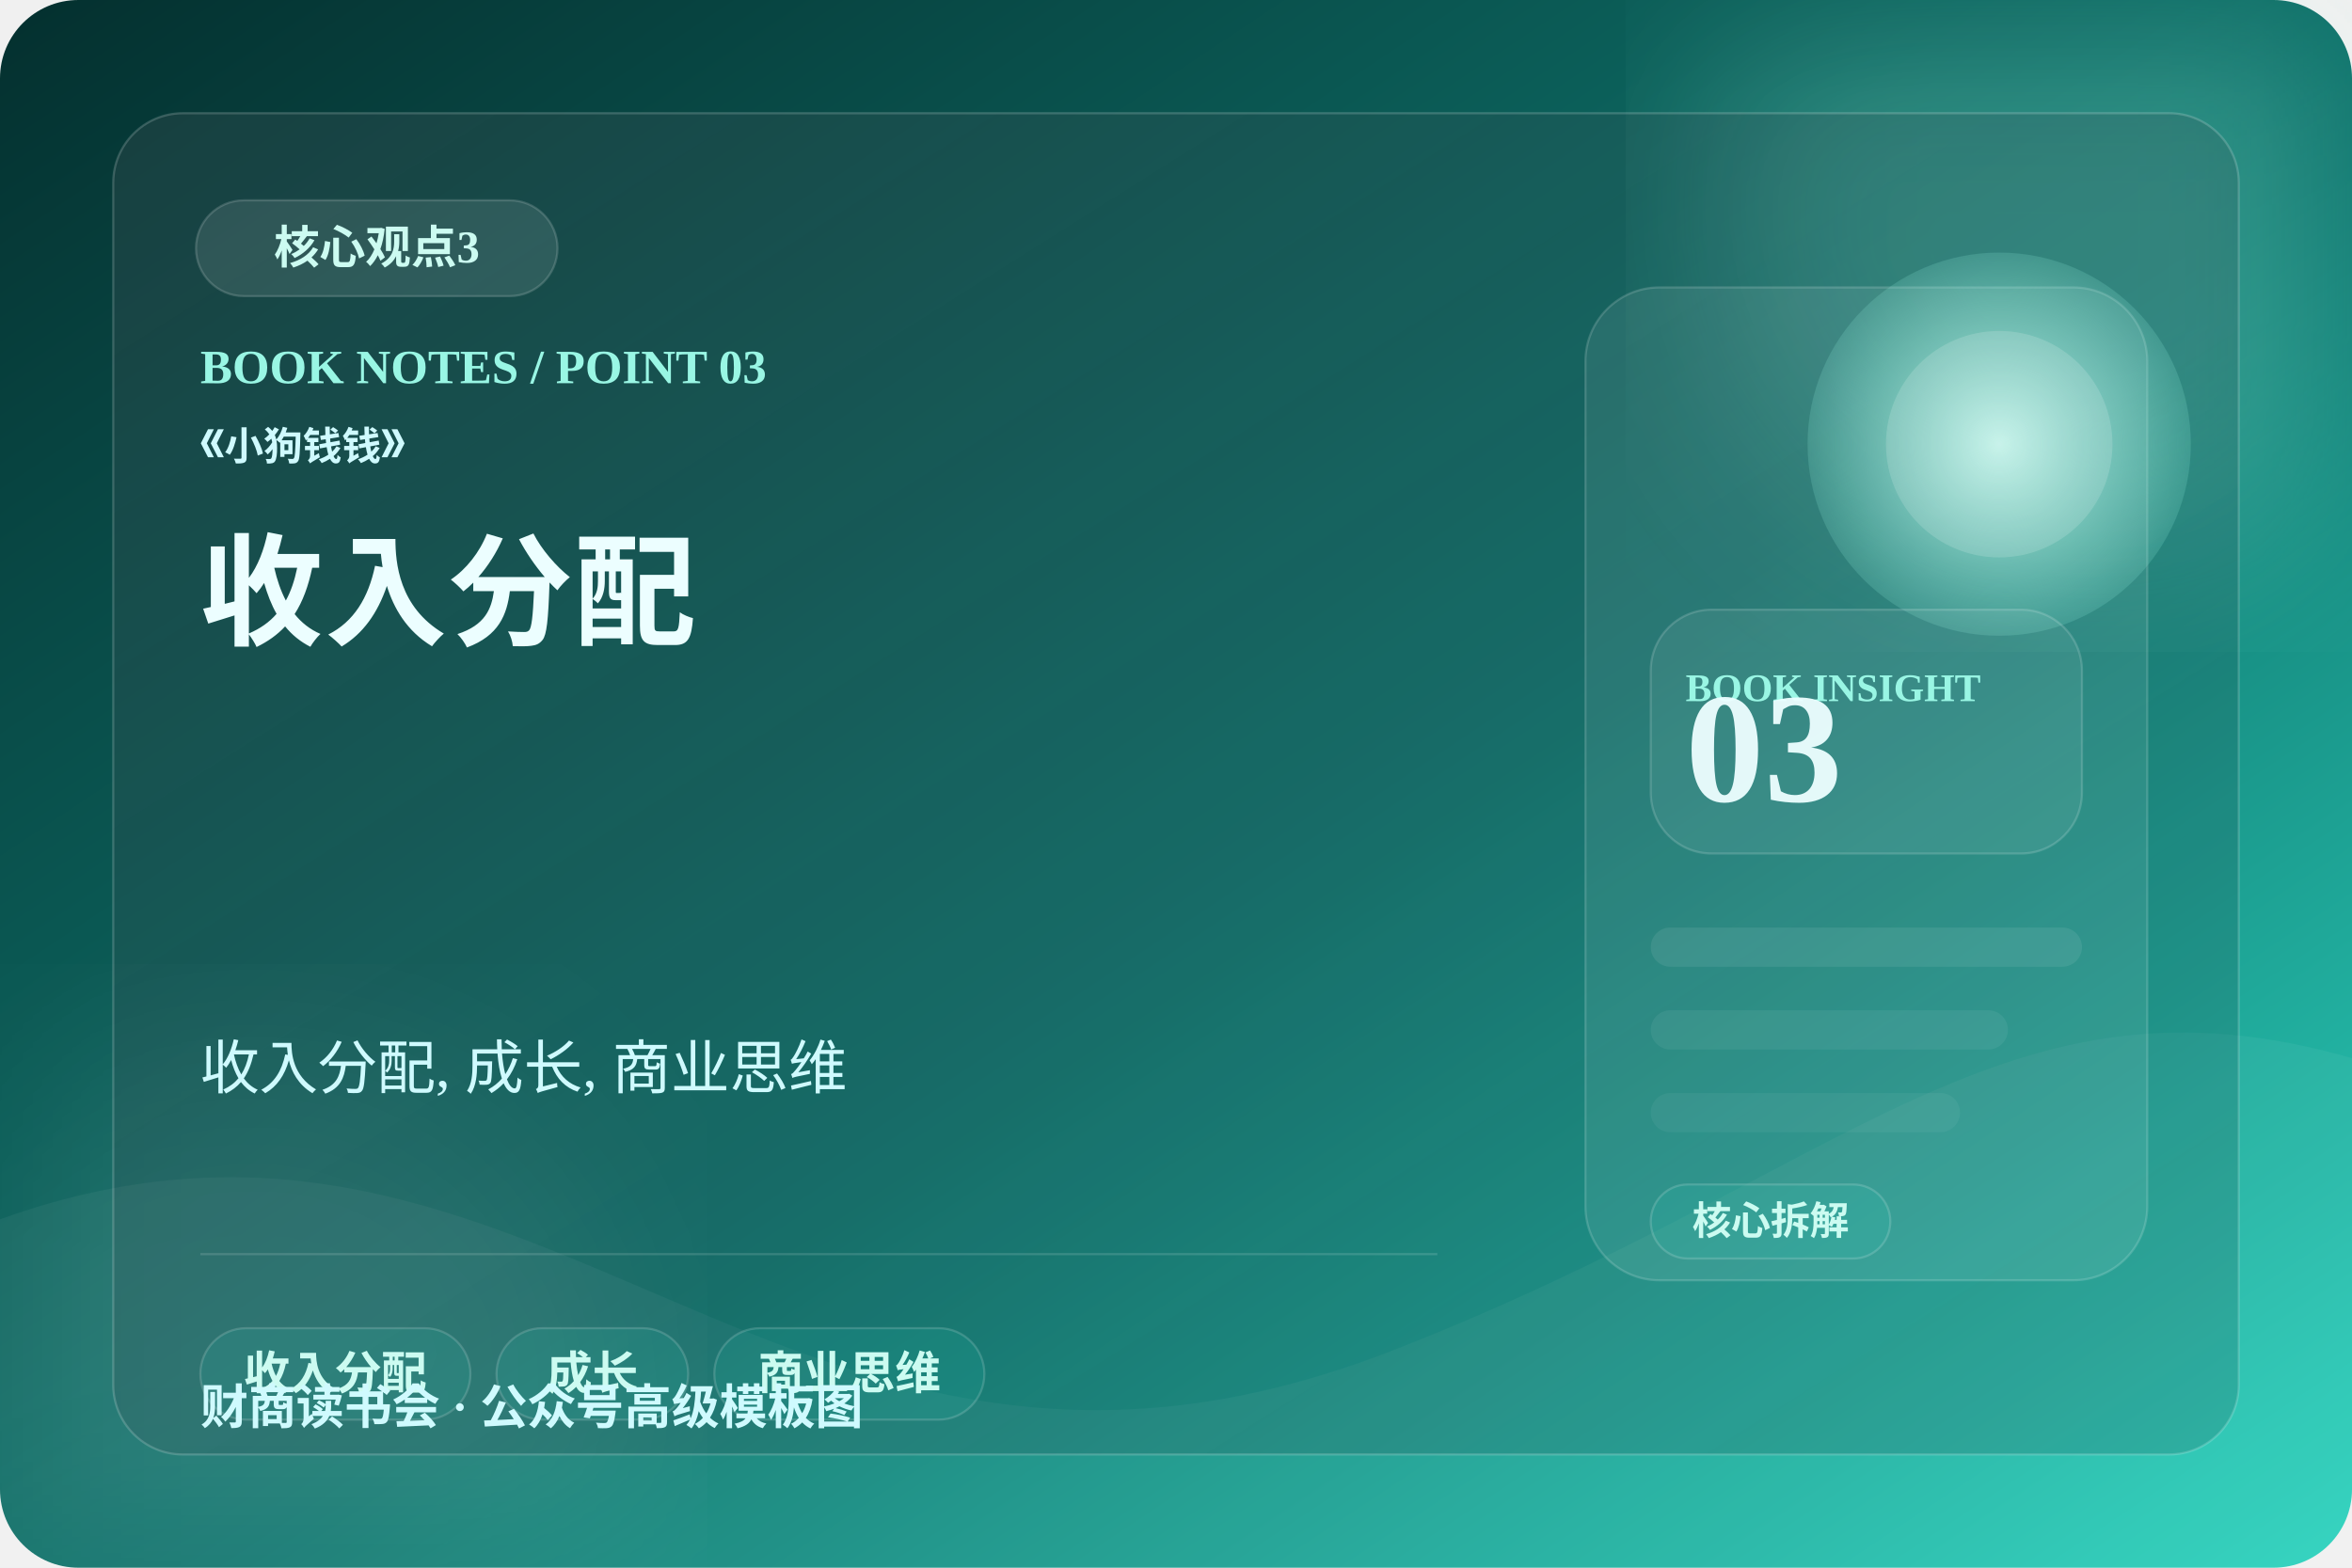
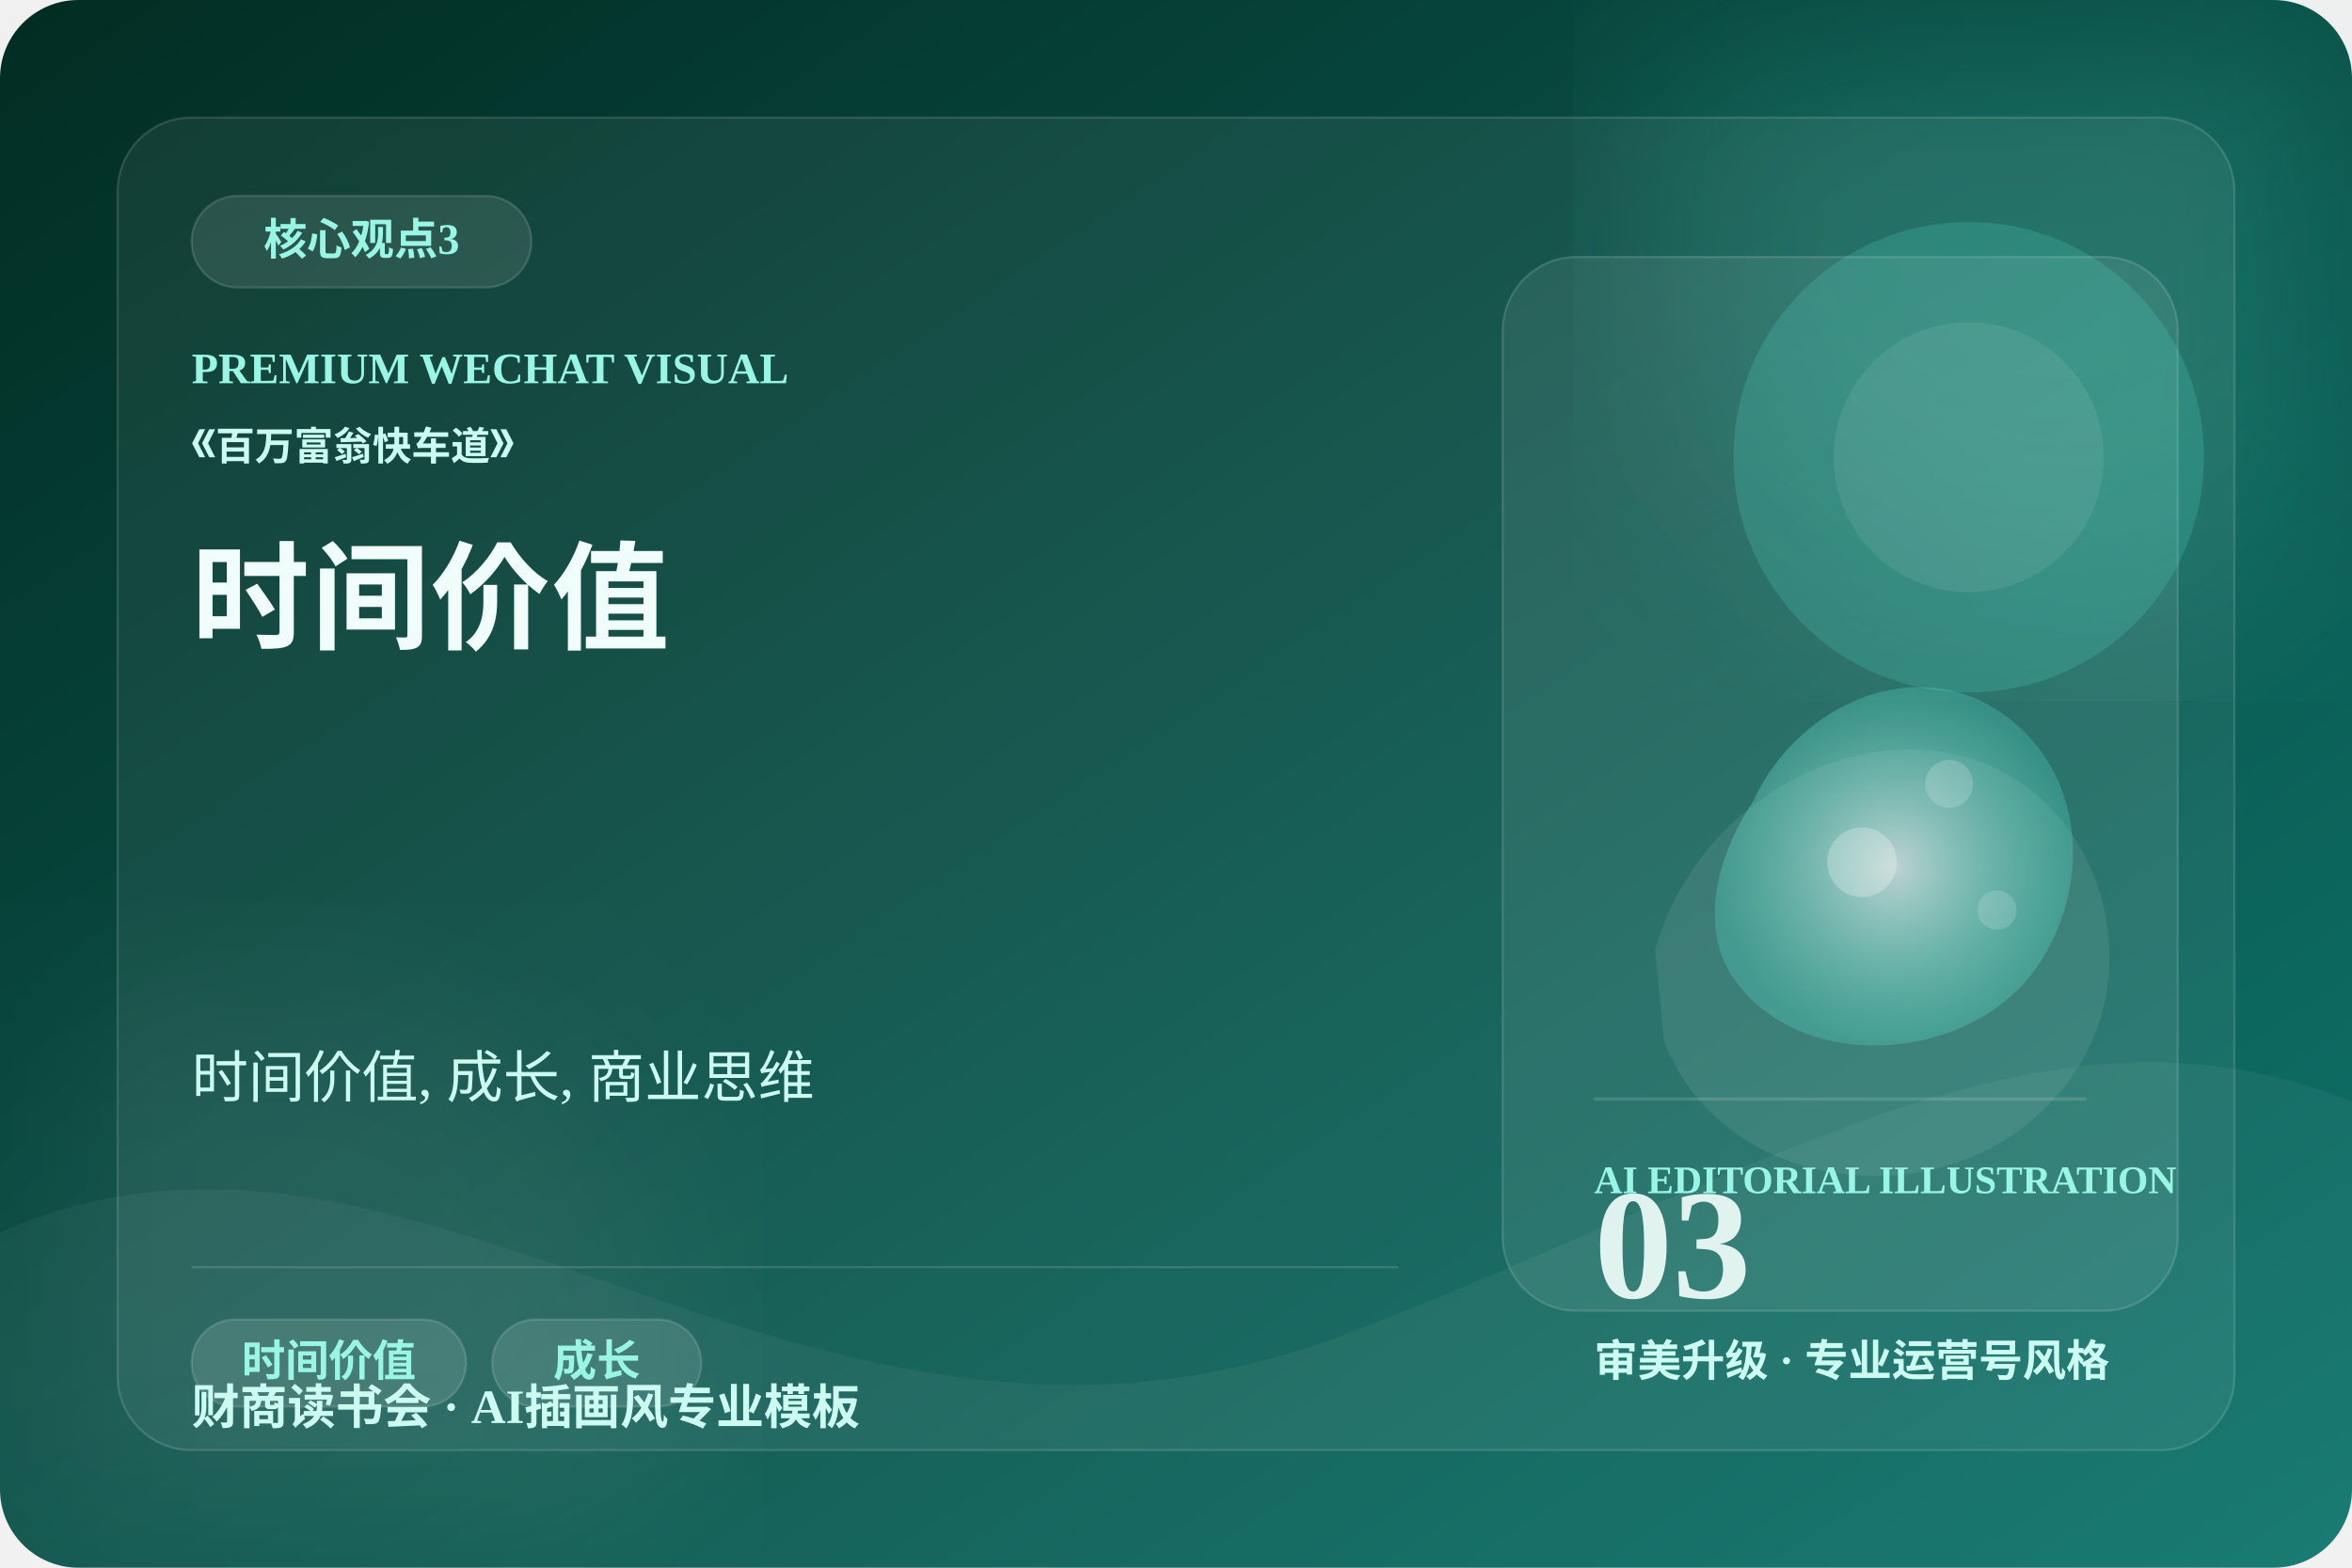
<svg xmlns="http://www.w3.org/2000/svg" width="1080" height="720" viewBox="0 0 1080 720">
  <defs>
    <linearGradient id="bg" x1="0" y1="0" x2="1" y2="1">
-       <stop offset="0%" stop-color="#042f2e" />
-       <stop offset="55%" stop-color="#0f766e" />
-       <stop offset="100%" stop-color="#2dd4bf" />
+       <stop offset="0%" stop-color="#022c22" />
+       <stop offset="100%" stop-color="#0f766e" />
    </linearGradient>
-     <radialGradient id="orb" cx="50%" cy="50%" r="50%">
-       <stop offset="0%" stop-color="#ccfbf1" stop-opacity="0.95" />
-       <stop offset="100%" stop-color="#99f6e4" stop-opacity="0.18" />
+     <radialGradient id="artGlow" cx="50%" cy="50%" r="50%">
+       <stop offset="0%" stop-color="#ffffff" stop-opacity="0.72" />
+       <stop offset="100%" stop-color="#5eead4" stop-opacity="0.28" />
    </radialGradient>
-     <linearGradient id="shine" x1="0" y1="0" x2="1" y2="1">
-       <stop offset="0%" stop-color="#ffffff" stop-opacity="0.22" />
-       <stop offset="100%" stop-color="#ffffff" stop-opacity="0.02" />
-     </linearGradient>
    <filter id="blur">
-       <feGaussianBlur stdDeviation="46" />
+       <feGaussianBlur stdDeviation="52" />
    </filter>
  </defs>
  <rect width="100%" height="100%" rx="36" fill="url(#bg)" />
-   <circle cx="958" cy="88" r="176" fill="#99f6e4" fill-opacity="0.24" filter="url(#blur)" />
-   <circle cx="116" cy="652" r="174" fill="#ffffff" fill-opacity="0.08" filter="url(#blur)" />
-   <path d="M0,560 C250,470 360,730 640,620 C850,538 920,440 1080,486 L1080,720 L0,720 Z" fill="rgba(255,255,255,0.05)" />
-   <rect x="52" y="52" width="976" height="616" rx="32" fill="rgba(10,14,25,0.14)" stroke="rgba(255,255,255,0.18)" />
-   <rect x="52" y="52" width="976" height="616" rx="32" fill="url(#shine)" opacity="0.32" />
-   <rect x="90" y="92" width="166" height="44" rx="22" fill="rgba(255,255,255,0.10)" stroke="rgba(255,255,255,0.16)" />
-   <text x="173" y="121" text-anchor="middle" font-size="21" font-weight="800" fill="#ccfbf1">核心观点3</text>
-   <text x="92" y="176" font-size="22" font-weight="800" fill="#99f6e4">BOOK NOTES / POINT 03</text>
-   <text x="92" y="210" font-size="18" font-weight="700" fill="#cffafe">《小狗钱钱》</text>
-   <text x="92" y="292" font-size="56" font-weight="900" fill="#ecfeff" letter-spacing="1.2">收入分配</text>
-   <text x="92" y="500" font-size="27" font-weight="500" fill="#cffafe">收入分配, 成长, 商业思维</text>
-   <rect x="92" y="610" width="124" height="42" rx="21" fill="rgba(45,212,191,0.11)" stroke="rgba(255,255,255,0.16)" />
-   <text x="154.0" y="638" text-anchor="middle" font-size="21" font-weight="700" fill="#ccfbf1">收入分配</text>
-   <rect x="228" y="610" width="88" height="42" rx="21" fill="rgba(45,212,191,0.11)" stroke="rgba(255,255,255,0.16)" />
-   <text x="272.0" y="638" text-anchor="middle" font-size="21" font-weight="700" fill="#ccfbf1">成长</text>
-   <rect x="328" y="610" width="124" height="42" rx="21" fill="rgba(45,212,191,0.11)" stroke="rgba(255,255,255,0.16)" />
-   <text x="390.0" y="638" text-anchor="middle" font-size="21" font-weight="700" fill="#ccfbf1">商业思维</text>
-   <g transform="translate(728,132)">
-     <rect x="0" y="0" width="258" height="456" rx="34" fill="rgba(255,255,255,0.08)" stroke="rgba(255,255,255,0.16)" />
-     <circle cx="190" cy="72" r="88" fill="url(#orb)" fill-opacity="0.95" />
-     <circle cx="190" cy="72" r="52" fill="rgba(255,255,255,0.15)" />
-     <rect x="30" y="148" width="198" height="112" rx="28" fill="rgba(255,255,255,0.07)" stroke="rgba(255,255,255,0.16)" />
-     <text x="46" y="190" font-size="18" font-weight="700" fill="#99f6e4">BOOK INSIGHT</text>
-     <text x="46" y="236" font-size="72" font-weight="900" fill="#ecfeff" opacity="0.95">03</text>
-     <rect x="30" y="294" width="198" height="18" rx="9" fill="rgba(255,255,255,0.08)" />
-     <rect x="30" y="332" width="164" height="18" rx="9" fill="rgba(255,255,255,0.06)" />
-     <rect x="30" y="370" width="142" height="18" rx="9" fill="rgba(255,255,255,0.05)" />
-     <rect x="30" y="412" width="110" height="34" rx="17" fill="rgba(45,212,191,0.11)" stroke="rgba(255,255,255,0.16)" />
-     <text x="85" y="435" text-anchor="middle" font-size="18" font-weight="700" fill="#ccfbf1">核心拆解</text>
+   <circle cx="948" cy="96" r="188" fill="#5eead4" fill-opacity="0.16" filter="url(#blur)" />
+   <circle cx="124" cy="640" r="188" fill="#ffffff" fill-opacity="0.06" filter="url(#blur)" />
+   <path d="M0 566 C194 480, 372 708, 620 612 C818 535, 940 450, 1080 506 L1080 720 L0 720 Z" fill="rgba(255,255,255,0.045)" />
+   <rect x="54" y="54" width="972" height="612" rx="34" fill="rgba(255,255,255,0.06)" stroke="rgba(255,255,255,0.14)" />
+   <rect x="88" y="90" width="156" height="42" rx="21" fill="rgba(255,255,255,0.10)" stroke="rgba(255,255,255,0.14)" />
+   <text x="166" y="117" text-anchor="middle" font-size="20" font-weight="800" fill="#99f6e4">核心观点3</text>
+   <text x="88" y="176" font-size="20" font-weight="800" fill="#99f6e4">PREMIUM WECHAT VISUAL</text>
+   <text x="88" y="210" font-size="18" font-weight="700" fill="#ccfbf1">《百万富翁快车道》</text>
+   <text x="88" y="294" font-size="54" font-weight="900" fill="#f0fdfa" letter-spacing="1.1">时间价值</text>
+   <text x="88" y="504" font-size="26" font-weight="500" fill="#ccfbf1">时间价值, 成长, 商业思维</text>
+   <rect x="88" y="606" width="126" height="40" rx="20" fill="rgba(255,255,255,0.12)" stroke="rgba(255,255,255,0.14)" />
+   <text x="151.0" y="632" text-anchor="middle" font-size="20" font-weight="700" fill="#99f6e4">时间价值</text>
+   <rect x="226" y="606" width="96" height="40" rx="20" fill="rgba(255,255,255,0.12)" stroke="rgba(255,255,255,0.14)" />
+   <text x="274.0" y="632" text-anchor="middle" font-size="20" font-weight="700" fill="#99f6e4">成长</text>
+   <g transform="translate(690,118)">
+     <rect x="0" y="0" width="310" height="484" rx="34" fill="rgba(255,255,255,0.08)" stroke="rgba(255,255,255,0.14)" />
+     <circle cx="214" cy="92" r="108" fill="#5eead4" fill-opacity="0.18" />
+     <circle cx="214" cy="92" r="62" fill="rgba(255,255,255,0.08)" />
+     <path d="M70 318 C96 228, 212 192, 262 266 C284 299, 288 352, 250 390 C199 442, 101 430, 74 360 Z" fill="rgba(255,255,255,0.08)" />
+     <path d="M115 250 C136 204, 194 179, 235 214 C266 240, 270 286, 248 322 C220 369, 141 377, 108 334 C92 314, 94 282, 115 250 Z" fill="url(#artGlow)" fill-opacity="0.92" />
+     <circle cx="165" cy="278" r="16" fill="rgba(255,255,255,0.26)" />
+     <circle cx="205" cy="242" r="11" fill="rgba(255,255,255,0.18)" />
+     <circle cx="227" cy="300" r="9" fill="rgba(255,255,255,0.16)" />
+     <rect x="42" y="386" width="226" height="1.5" fill="rgba(255,255,255,0.14)" />
+     <text x="42" y="430" font-size="18" font-weight="700" fill="#99f6e4">AI EDITORIAL ILLUSTRATION</text>
+     <text x="42" y="478" font-size="72" font-weight="900" fill="#f0fdfa" opacity="0.92">03</text>
+     <text x="42" y="514" font-size="20" font-weight="600" fill="#ccfbf1">审美升级 · 专业运营号风格</text>
  </g>
-   <line x1="92" y1="576" x2="660" y2="576" stroke="rgba(255,255,255,0.14)" />
-   <text x="92" y="654" font-size="22" font-weight="700" fill="#cffafe">财商读书会 · 公众号高级模板图</text>
+   <line x1="88" y1="582" x2="642" y2="582" stroke="rgba(255,255,255,0.14)" />
+   <text x="88" y="654" font-size="22" font-weight="700" fill="#ccfbf1">财商读书会 · AI插画风专业模板</text>
</svg>
